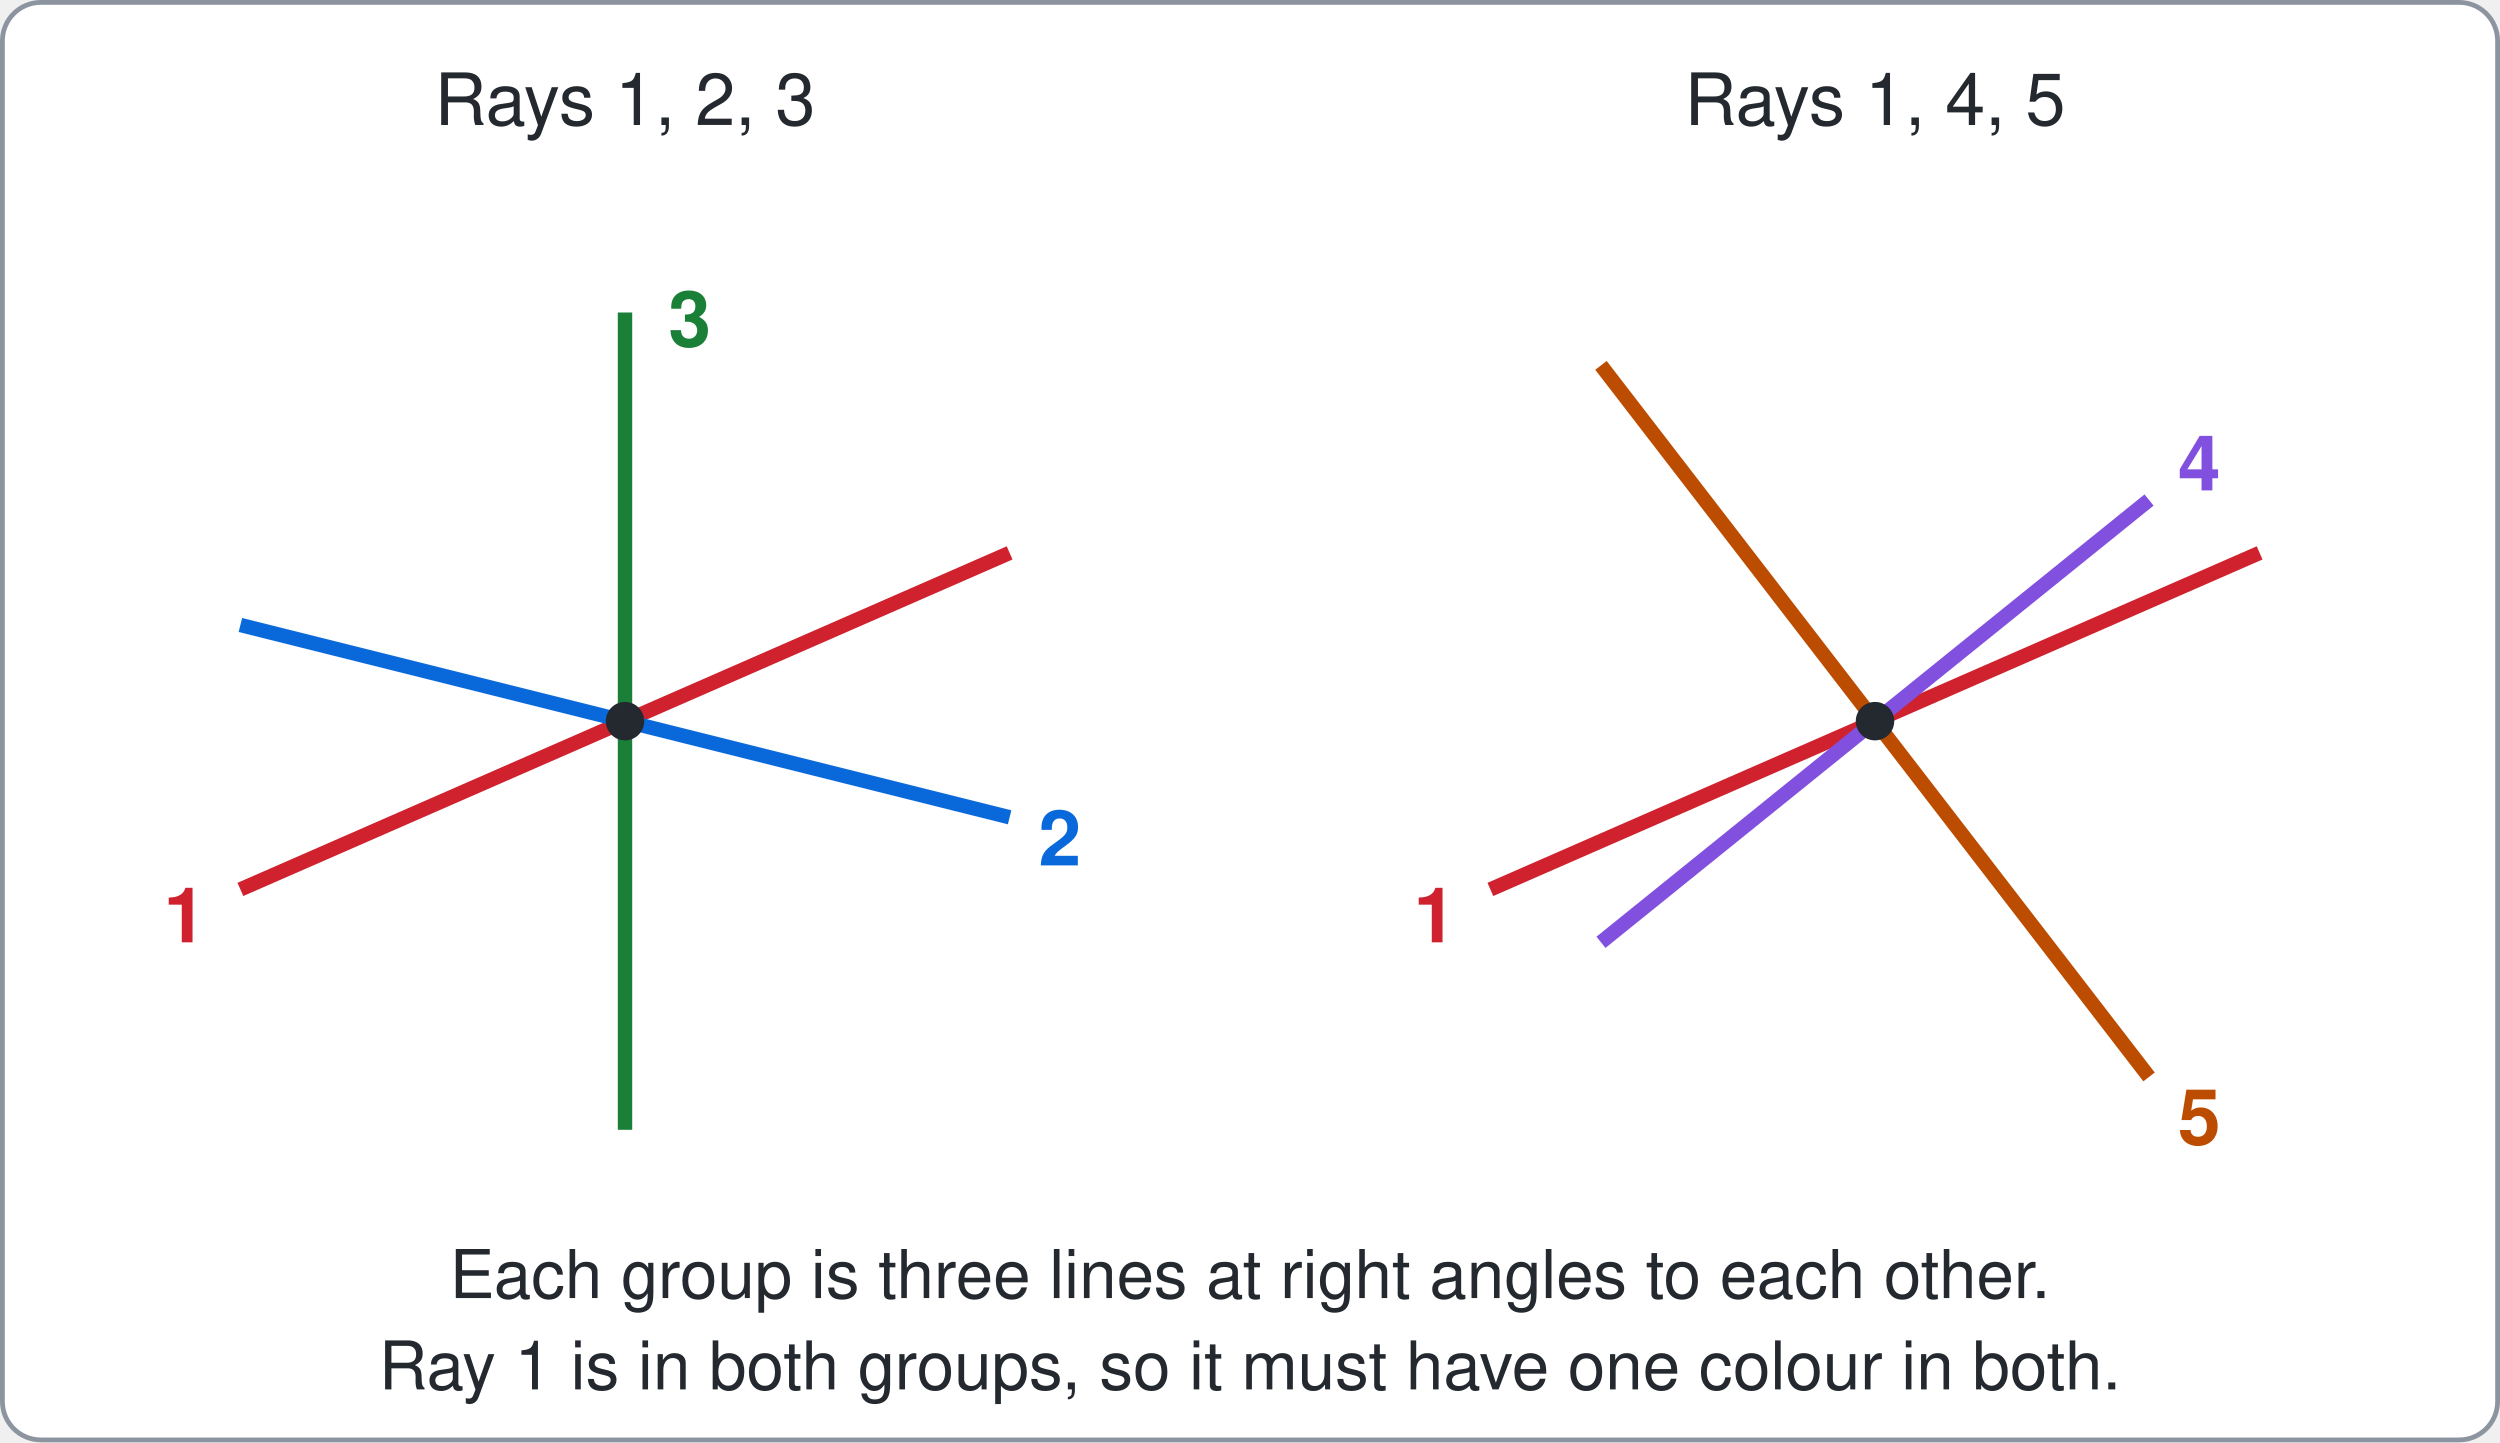
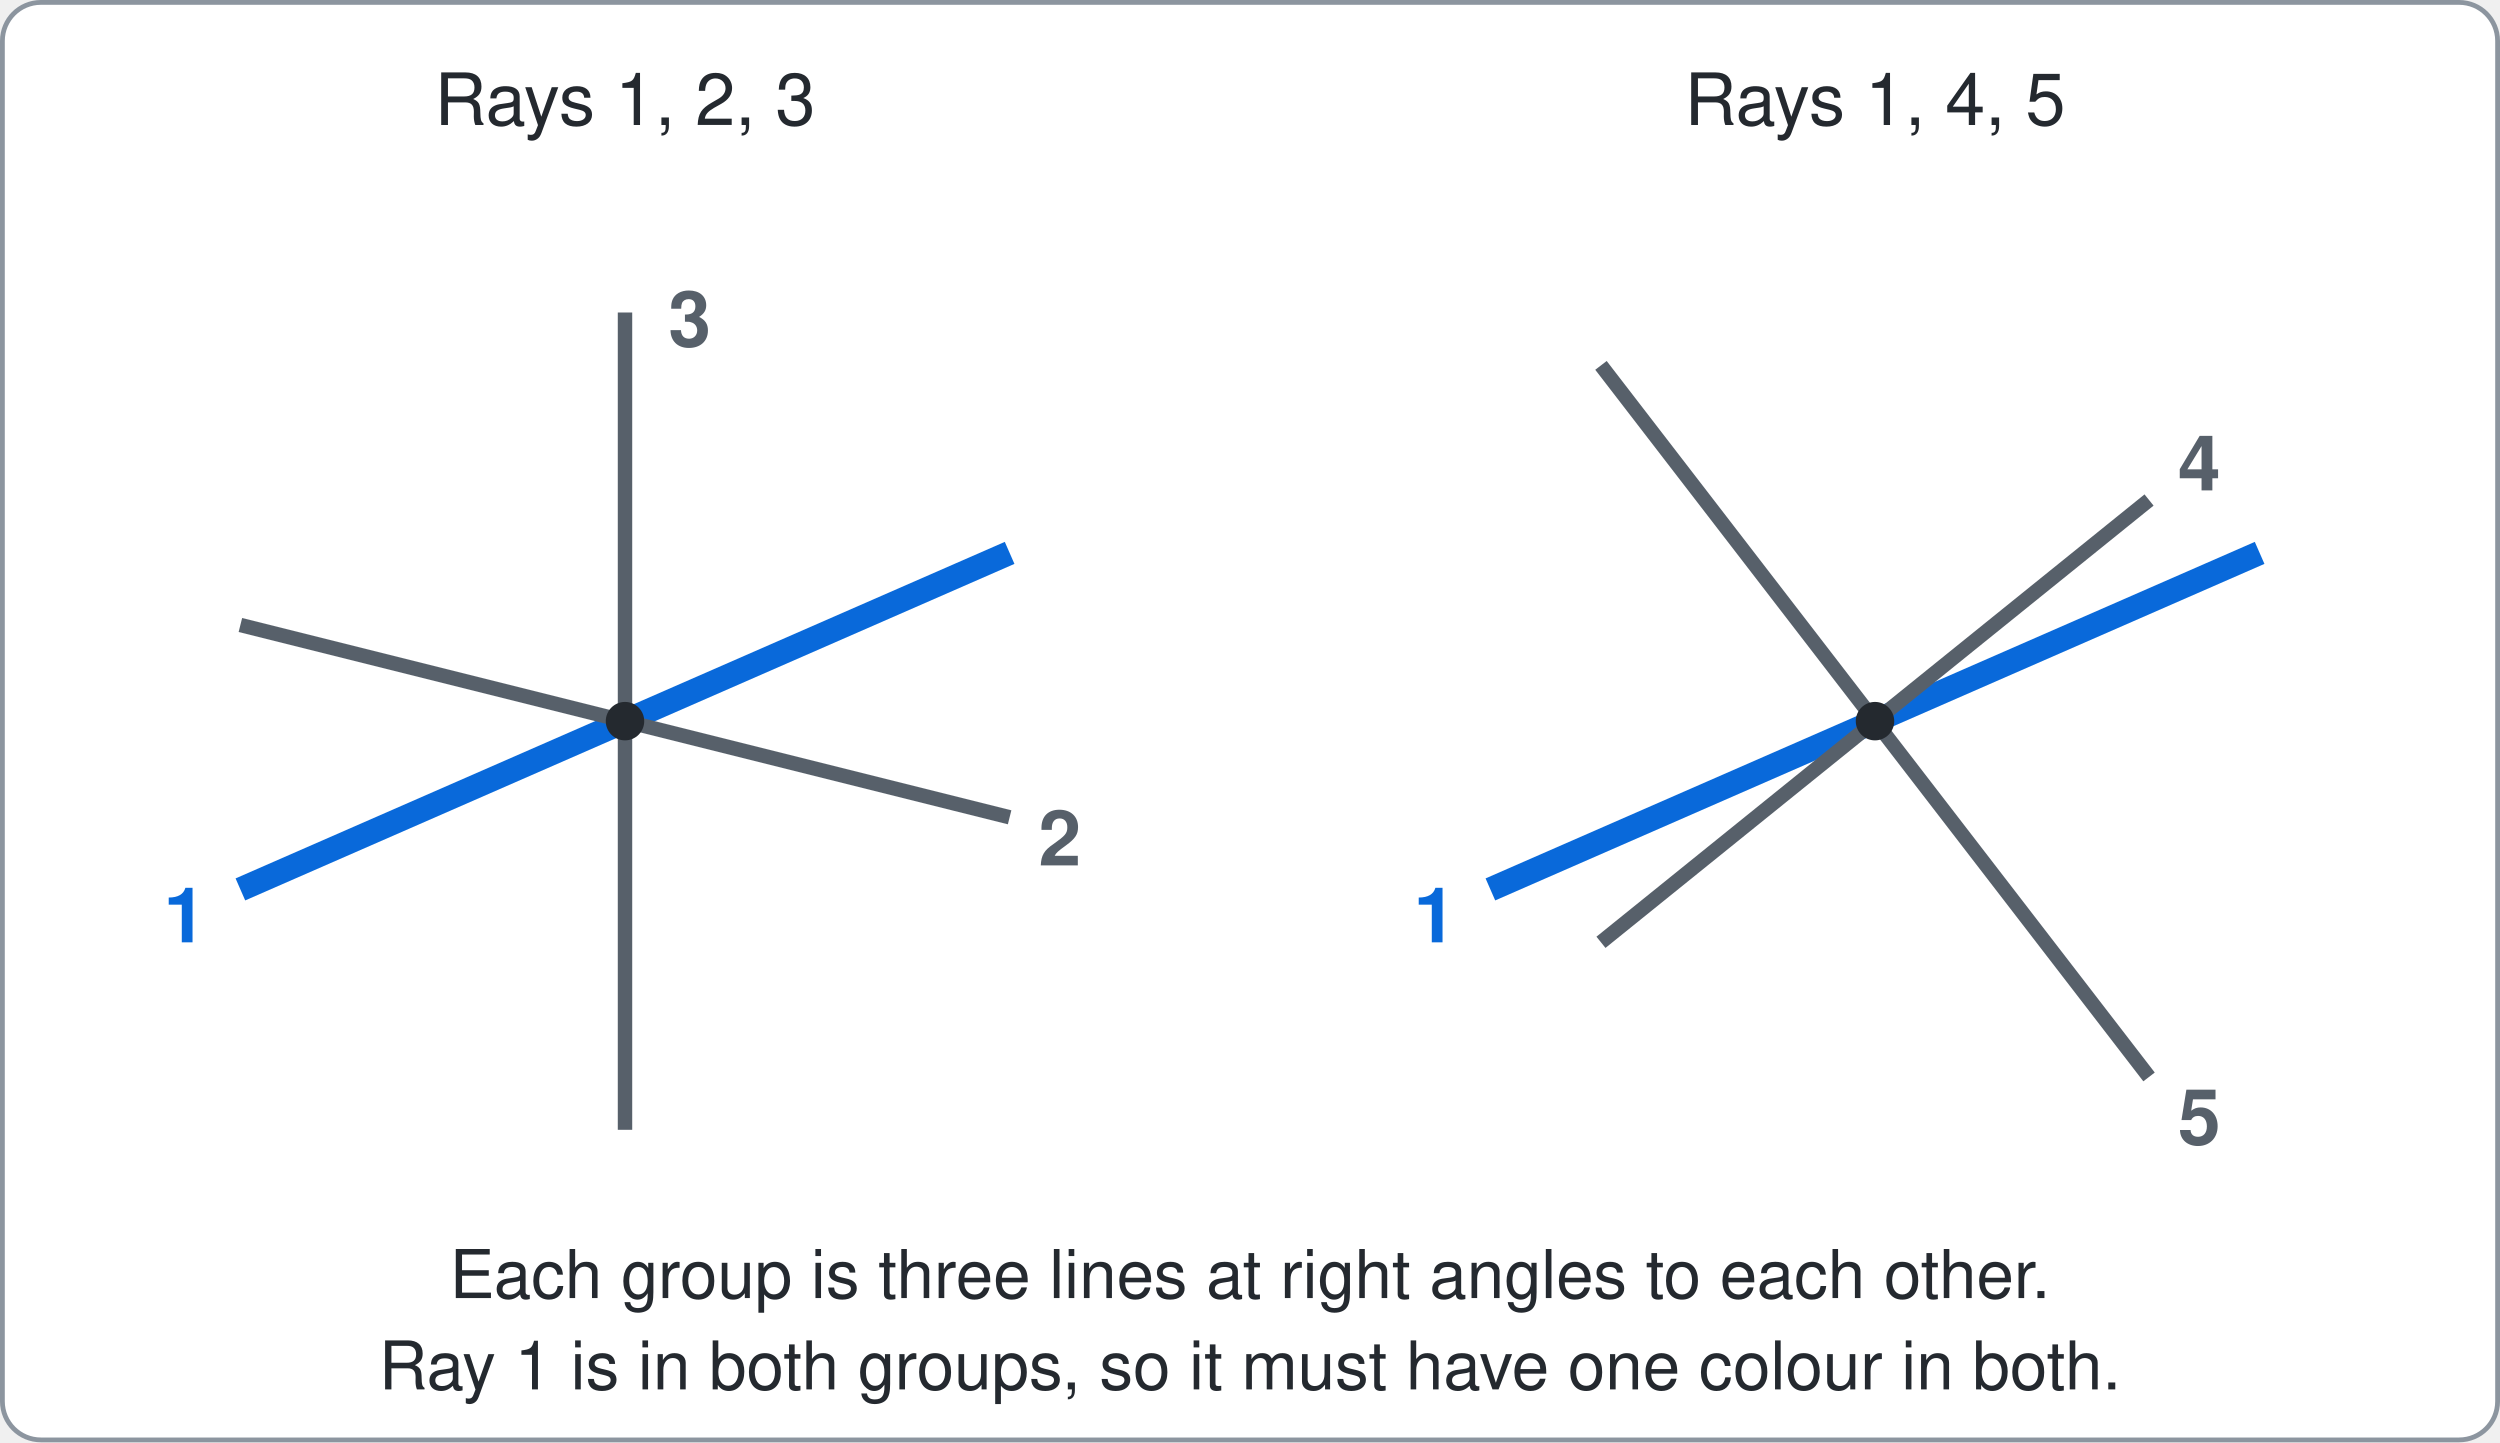
<svg xmlns="http://www.w3.org/2000/svg" viewBox="0 0 520 300" width="520" height="300" role="img" aria-label="Two groups of three perpendicular rays. Rays 1, 2 and 3 on the left, rays 1, 4 and 5 on the right. Ray 1 belongs to both groups." font-family="Helvetica, Arial, sans-serif">
  <rect x="0.5" y="0.5" width="519" height="299" rx="8" fill="#ffffff" stroke="#8c959f" />
  <text x="130" y="26" text-anchor="middle" font-size="15" fill="#24292f">Rays 1, 2, 3</text>
  <text x="390" y="26" text-anchor="middle" font-size="15" fill="#24292f">Rays 1, 4, 5</text>
-   <line x1="210" y1="115" x2="50" y2="185" stroke="#cf222e" stroke-width="3" />
-   <line x1="50" y1="130" x2="210" y2="170" stroke="#0969da" stroke-width="3" />
-   <line x1="130" y1="65" x2="130" y2="235" stroke="#1a7f37" stroke-width="3" />
+   <line x1="210" y1="115" x2="50" y2="185" stroke="#0969da" stroke-width="5" />
+   <line x1="50" y1="130" x2="210" y2="170" stroke="#57606a" stroke-width="3" />
+   <line x1="130" y1="65" x2="130" y2="235" stroke="#57606a" stroke-width="3" />
  <circle cx="130" cy="150" r="4" fill="#24292f" />
-   <text x="34" y="196" font-size="16" font-weight="bold" fill="#cf222e">1</text>
-   <text x="216" y="180" font-size="16" font-weight="bold" fill="#0969da">2</text>
-   <text x="139" y="72" font-size="16" font-weight="bold" fill="#1a7f37">3</text>
-   <line x1="470" y1="115" x2="310" y2="185" stroke="#cf222e" stroke-width="3" />
-   <line x1="447" y1="104" x2="333" y2="196" stroke="#8250df" stroke-width="3" />
-   <line x1="447" y1="224" x2="333" y2="76" stroke="#bc4c00" stroke-width="3" />
+   <text x="34" y="196" font-size="16" font-weight="bold" fill="#0969da">1</text>
+   <text x="216" y="180" font-size="16" font-weight="bold" fill="#57606a">2</text>
+   <text x="139" y="72" font-size="16" font-weight="bold" fill="#57606a">3</text>
+   <line x1="470" y1="115" x2="310" y2="185" stroke="#0969da" stroke-width="5" />
+   <line x1="447" y1="104" x2="333" y2="196" stroke="#57606a" stroke-width="3" />
+   <line x1="447" y1="224" x2="333" y2="76" stroke="#57606a" stroke-width="3" />
  <circle cx="390" cy="150" r="4" fill="#24292f" />
-   <text x="294" y="196" font-size="16" font-weight="bold" fill="#cf222e">1</text>
-   <text x="453" y="102" font-size="16" font-weight="bold" fill="#8250df">4</text>
-   <text x="453" y="238" font-size="16" font-weight="bold" fill="#bc4c00">5</text>
+   <text x="294" y="196" font-size="16" font-weight="bold" fill="#0969da">1</text>
+   <text x="453" y="102" font-size="16" font-weight="bold" fill="#57606a">4</text>
+   <text x="453" y="238" font-size="16" font-weight="bold" fill="#57606a">5</text>
  <text x="260" y="270" text-anchor="middle" font-size="14" fill="#24292f">Each group is three lines at right angles to each other.</text>
  <text x="260" y="289" text-anchor="middle" font-size="14" fill="#24292f">Ray 1 is in both groups, so it must have one colour in both.</text>
</svg>
